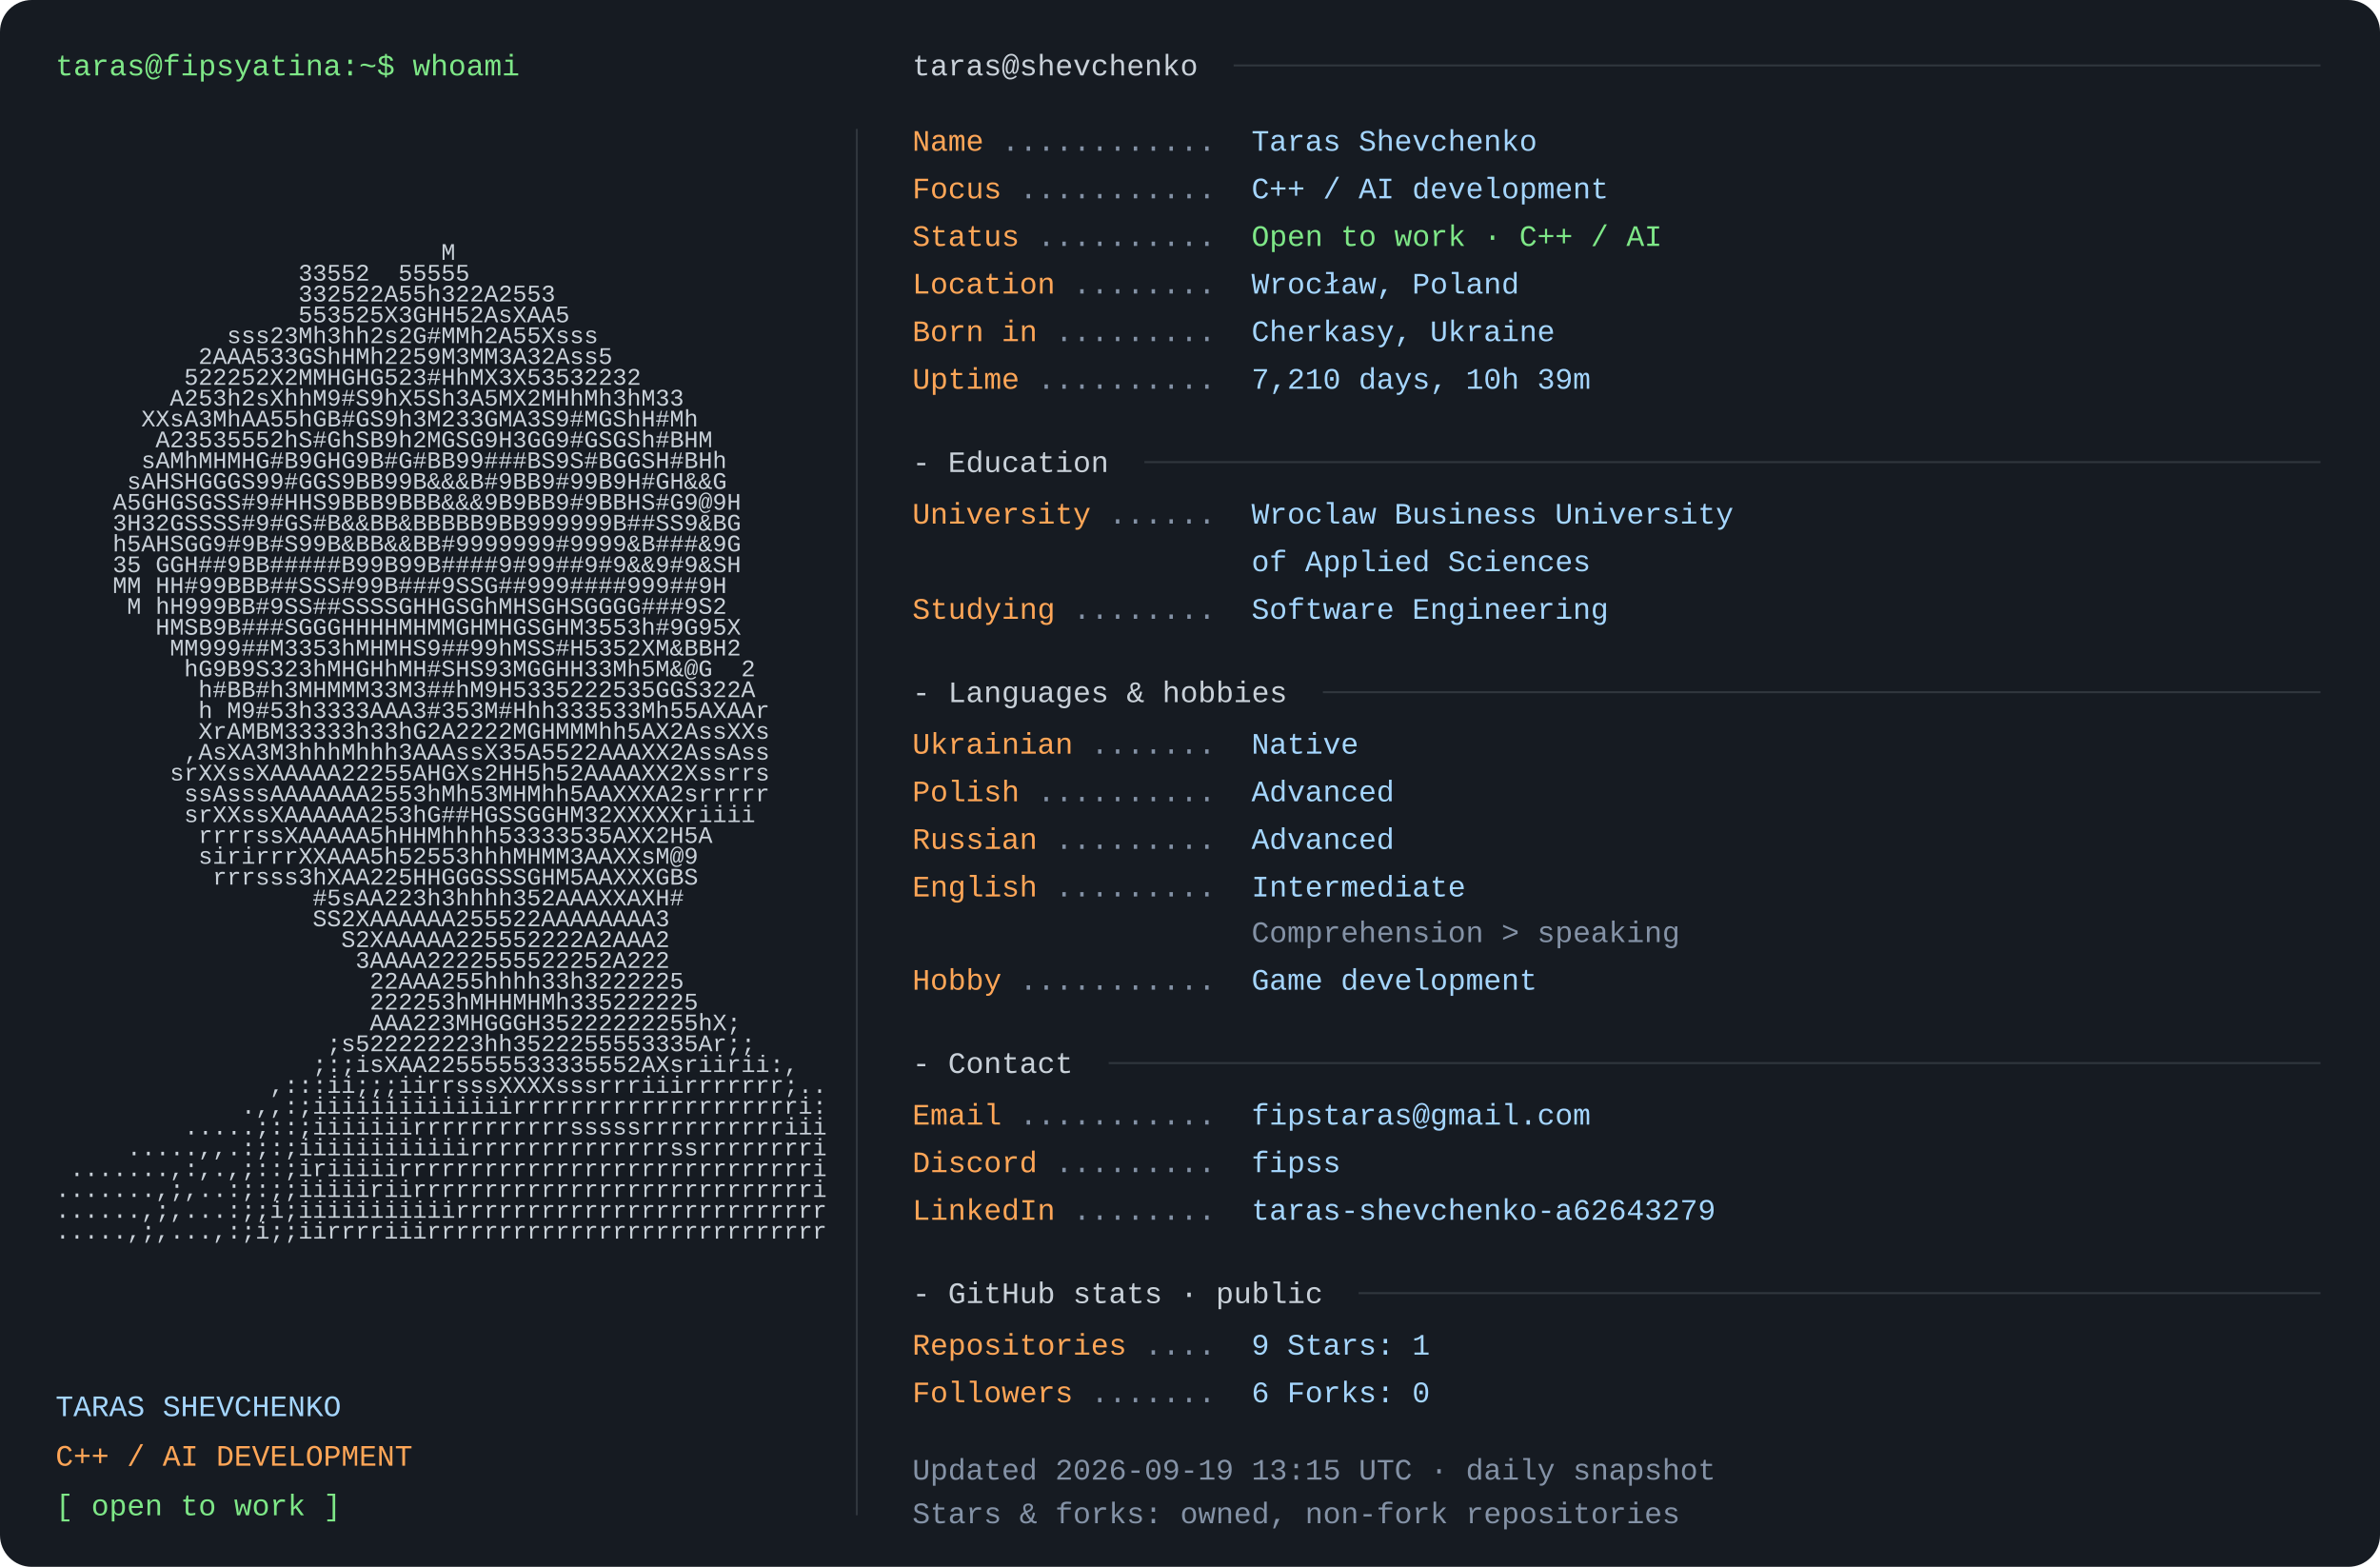
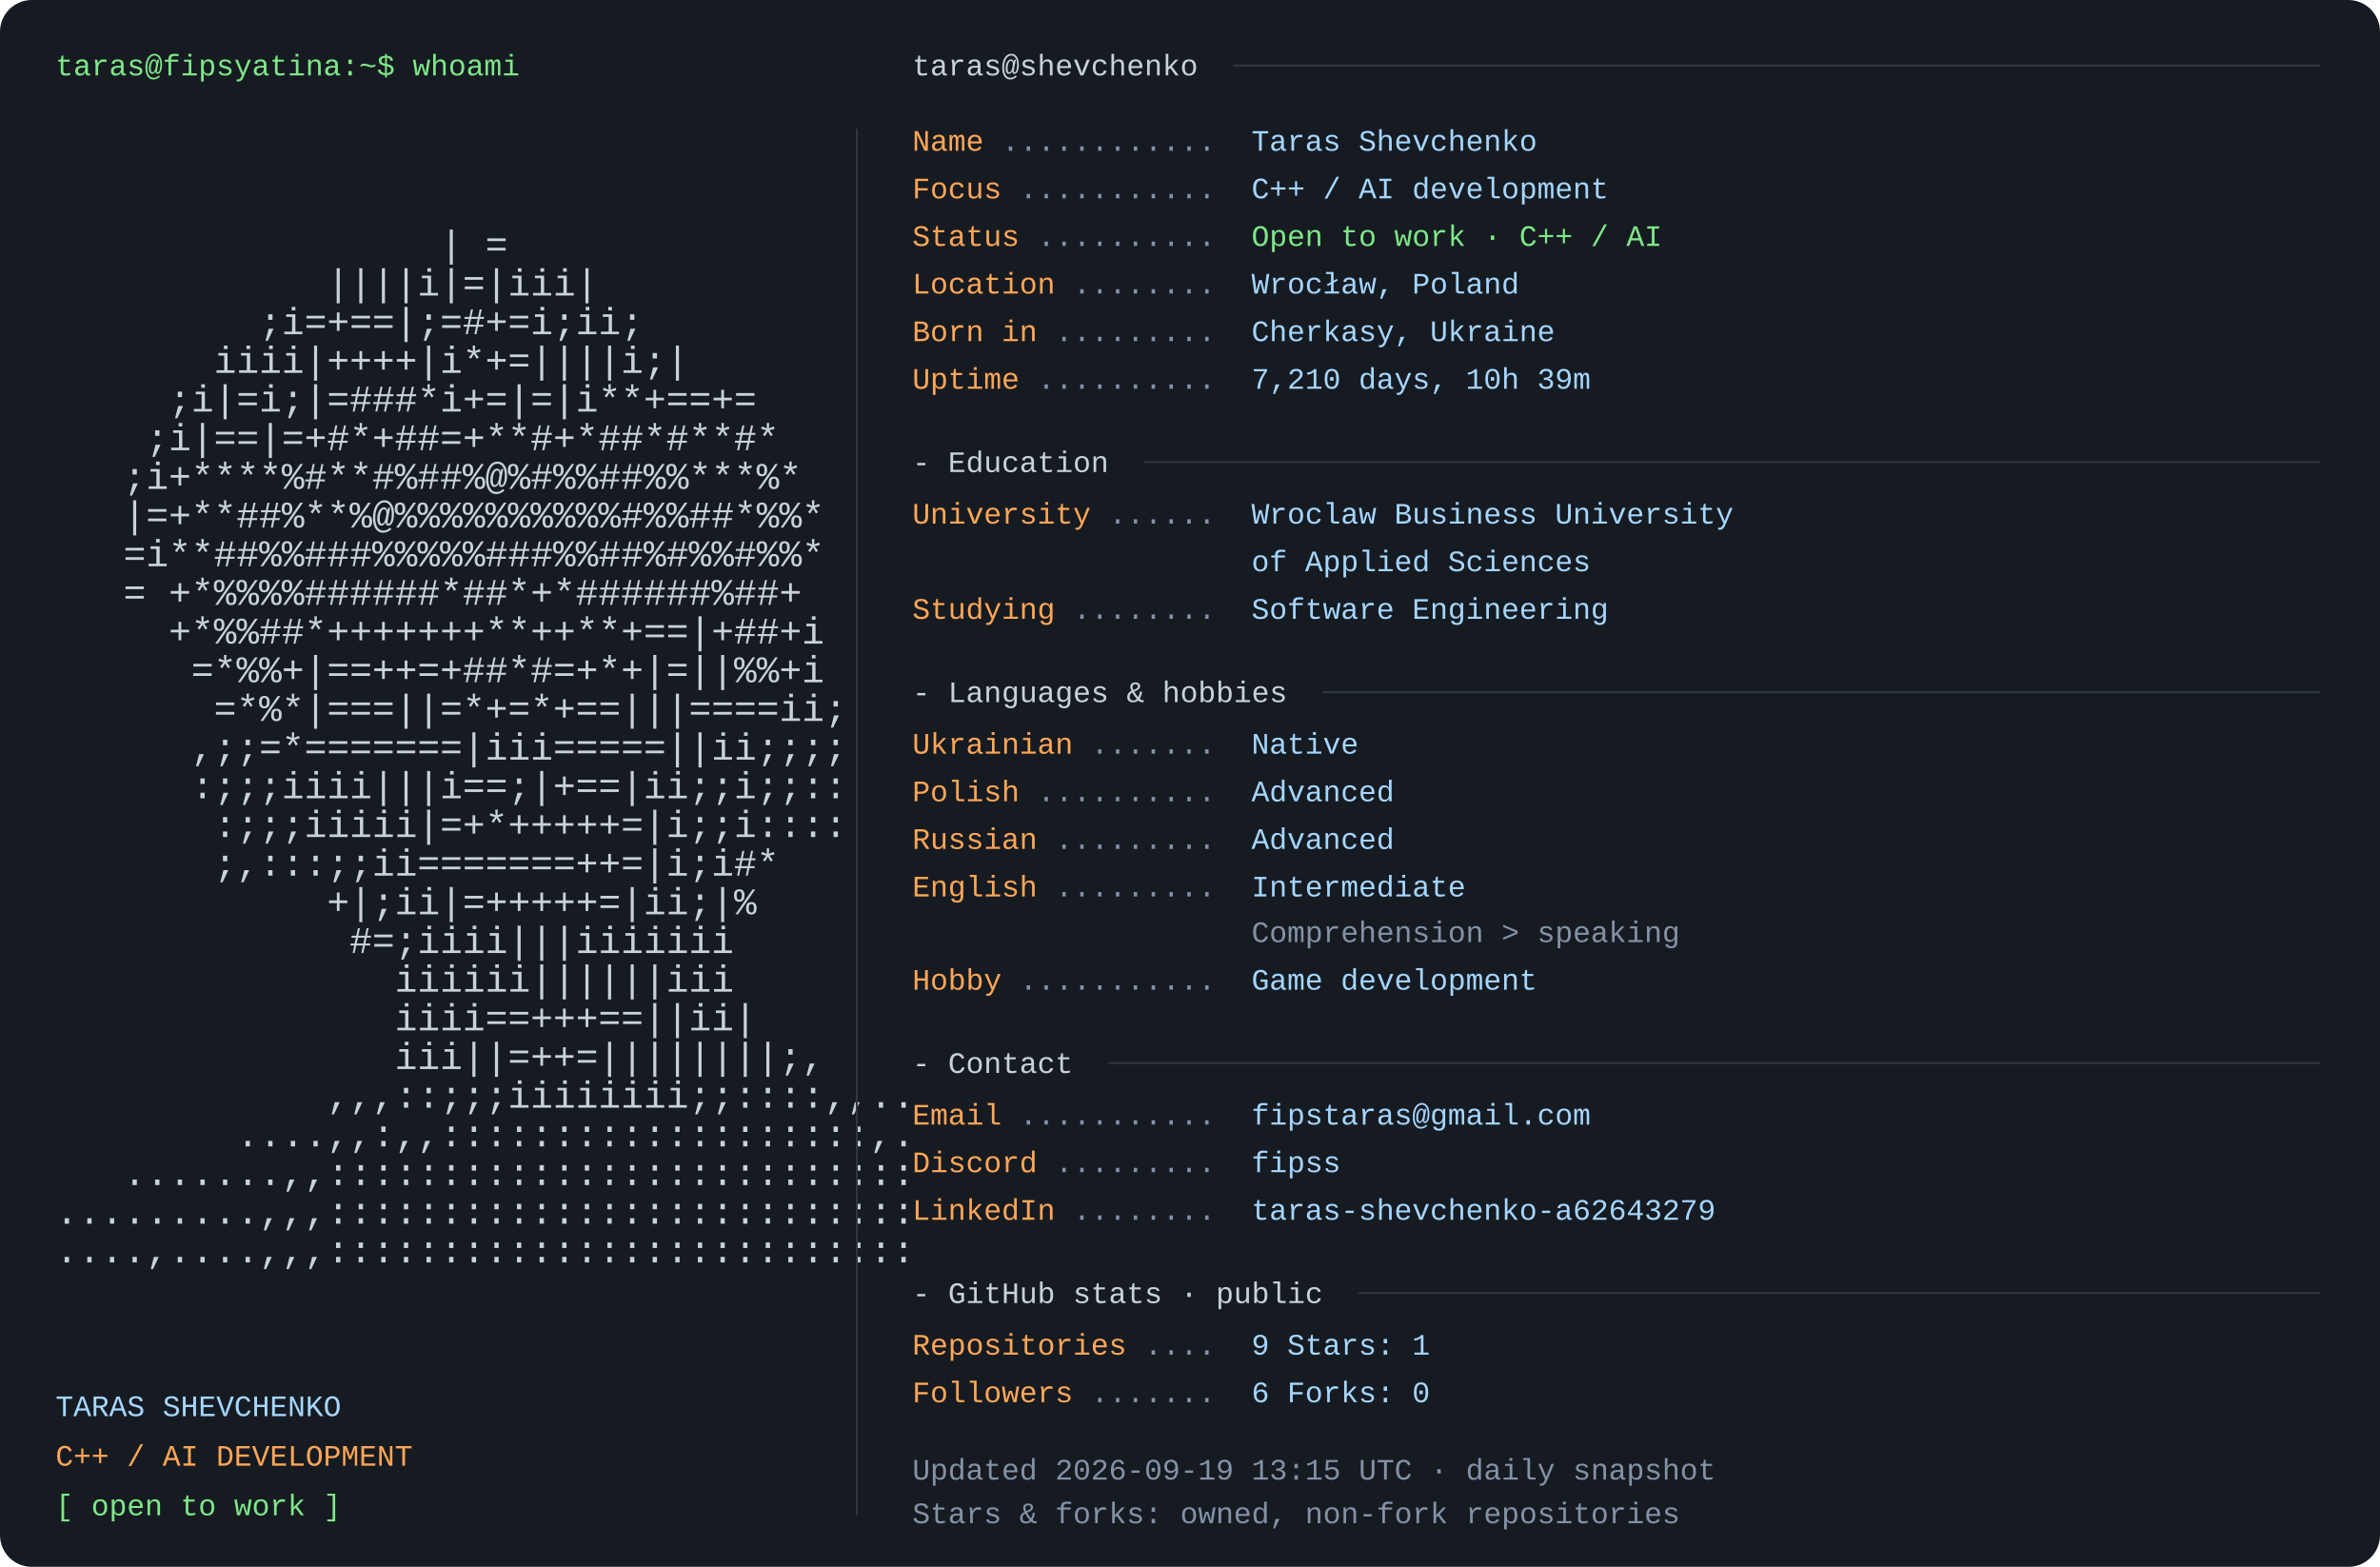
<svg xmlns="http://www.w3.org/2000/svg" width="1200" height="790" viewBox="0 0 1200 790" role="img" aria-labelledby="title desc">
  <rect width="1200" height="790" rx="16" fill="#161b22" />
-   <style>text{font-family:Consolas,"Liberation Mono",Menlo,monospace;font-size:15px} .portrait{font-size:12px} text{white-space:pre}</style>
+   <style>text{font-family:Consolas,"Liberation Mono",Menlo,monospace;font-size:15px} .portrait{font-size:19px} text{white-space:pre}</style>
  <text x="28" y="38" fill="#7ee787">taras@fipsyatina:~$ whoami</text>
-   <text x="28" y="110.0" fill="#c9d1d9" class="portrait" xml:space="preserve" textLength="390" lengthAdjust="spacingAndGlyphs">                                                      </text>
-   <text x="28" y="120.5" fill="#c9d1d9" class="portrait" xml:space="preserve" textLength="390" lengthAdjust="spacingAndGlyphs">                                                      </text>
-   <text x="28" y="131.0" fill="#c9d1d9" class="portrait" xml:space="preserve" textLength="390" lengthAdjust="spacingAndGlyphs">                           M                          </text>
-   <text x="28" y="141.5" fill="#c9d1d9" class="portrait" xml:space="preserve" textLength="390" lengthAdjust="spacingAndGlyphs">                 33552  55555                         </text>
-   <text x="28" y="152.0" fill="#c9d1d9" class="portrait" xml:space="preserve" textLength="390" lengthAdjust="spacingAndGlyphs">                 332522A55h322A2553                   </text>
-   <text x="28" y="162.5" fill="#c9d1d9" class="portrait" xml:space="preserve" textLength="390" lengthAdjust="spacingAndGlyphs">                 553525X3GHH52AsXAA5                  </text>
-   <text x="28" y="173.0" fill="#c9d1d9" class="portrait" xml:space="preserve" textLength="390" lengthAdjust="spacingAndGlyphs">            sss23Mh3hh2s2G#MMh2A55Xsss                </text>
-   <text x="28" y="183.5" fill="#c9d1d9" class="portrait" xml:space="preserve" textLength="390" lengthAdjust="spacingAndGlyphs">          2AAA533GShHMh2259M3MM3A32Ass5               </text>
-   <text x="28" y="194.0" fill="#c9d1d9" class="portrait" xml:space="preserve" textLength="390" lengthAdjust="spacingAndGlyphs">         522252X2MMHGHG523#HhMX3X53532232             </text>
-   <text x="28" y="204.5" fill="#c9d1d9" class="portrait" xml:space="preserve" textLength="390" lengthAdjust="spacingAndGlyphs">        A253h2sXhhM9#S9hX5Sh3A5MX2MHhMh3hM33          </text>
-   <text x="28" y="215.0" fill="#c9d1d9" class="portrait" xml:space="preserve" textLength="390" lengthAdjust="spacingAndGlyphs">      XXsA3MhAA55hGB#GS9h3M233GMA3S9#MGShH#Mh         </text>
-   <text x="28" y="225.5" fill="#c9d1d9" class="portrait" xml:space="preserve" textLength="390" lengthAdjust="spacingAndGlyphs">       A23535552hS#GhSB9h2MGSG9H3GG9#GSGSh#BHM        </text>
-   <text x="28" y="236.0" fill="#c9d1d9" class="portrait" xml:space="preserve" textLength="390" lengthAdjust="spacingAndGlyphs">      sAMhMHMHG#B9GHG9B#G#BB99###BS9S#BGGSH#BHh       </text>
-   <text x="28" y="246.5" fill="#c9d1d9" class="portrait" xml:space="preserve" textLength="390" lengthAdjust="spacingAndGlyphs">     sAHSHGGGS99#GGS9BB99B&amp;&amp;&amp;B#9BB9#99B9H#GH&amp;&amp;G       </text>
-   <text x="28" y="257.0" fill="#c9d1d9" class="portrait" xml:space="preserve" textLength="390" lengthAdjust="spacingAndGlyphs">    A5GHGSGSS#9#HHS9BBB9BBB&amp;&amp;&amp;9B9BB9#9BBHS#G9@9H      </text>
-   <text x="28" y="267.5" fill="#c9d1d9" class="portrait" xml:space="preserve" textLength="390" lengthAdjust="spacingAndGlyphs">    3H32GSSSS#9#GS#B&amp;&amp;BB&amp;BBBBB9BB999999B##SS9&amp;BG      </text>
-   <text x="28" y="278.0" fill="#c9d1d9" class="portrait" xml:space="preserve" textLength="390" lengthAdjust="spacingAndGlyphs">    h5AHSGG9#9B#S99B&amp;BB&amp;&amp;BB#9999999#9999&amp;B###&amp;9G      </text>
-   <text x="28" y="288.5" fill="#c9d1d9" class="portrait" xml:space="preserve" textLength="390" lengthAdjust="spacingAndGlyphs">    35 GGH##9BB#####B99B99B####9#99##9#9&amp;&amp;9#9&amp;SH      </text>
-   <text x="28" y="299.0" fill="#c9d1d9" class="portrait" xml:space="preserve" textLength="390" lengthAdjust="spacingAndGlyphs">    MM HH#99BBB##SSS#99B###9SSG##999####999##9H       </text>
-   <text x="28" y="309.5" fill="#c9d1d9" class="portrait" xml:space="preserve" textLength="390" lengthAdjust="spacingAndGlyphs">     M hH999BB#9SS##SSSSGHHGSGhMHSGHSGGGG###9S2       </text>
-   <text x="28" y="320.0" fill="#c9d1d9" class="portrait" xml:space="preserve" textLength="390" lengthAdjust="spacingAndGlyphs">       HMSB9B###SGGGHHHHMHMMGHMHGSGHM3553h#9G95X      </text>
-   <text x="28" y="330.5" fill="#c9d1d9" class="portrait" xml:space="preserve" textLength="390" lengthAdjust="spacingAndGlyphs">        MM999##M3353hMHMHS9##99hMSS#H5352XM&amp;BBH2      </text>
-   <text x="28" y="341.0" fill="#c9d1d9" class="portrait" xml:space="preserve" textLength="390" lengthAdjust="spacingAndGlyphs">         hG9B9S323hMHGHhMH#SHS93MGGHH33Mh5M&amp;@G  2     </text>
-   <text x="28" y="351.5" fill="#c9d1d9" class="portrait" xml:space="preserve" textLength="390" lengthAdjust="spacingAndGlyphs">          h#BB#h3MHMMM33M3##hM9H5335222535GGS322A     </text>
-   <text x="28" y="362.0" fill="#c9d1d9" class="portrait" xml:space="preserve" textLength="390" lengthAdjust="spacingAndGlyphs">          h M9#53h3333AAA3#353M#Hhh333533Mh55AXAAr    </text>
-   <text x="28" y="372.5" fill="#c9d1d9" class="portrait" xml:space="preserve" textLength="390" lengthAdjust="spacingAndGlyphs">          XrAMBM33333h33hG2A2222MGHMMMhh5AX2AssXXs    </text>
-   <text x="28" y="383.0" fill="#c9d1d9" class="portrait" xml:space="preserve" textLength="390" lengthAdjust="spacingAndGlyphs">         ,AsXA3M3hhhMhhh3AAAssX35A5522AAAXX2AssAss    </text>
-   <text x="28" y="393.5" fill="#c9d1d9" class="portrait" xml:space="preserve" textLength="390" lengthAdjust="spacingAndGlyphs">        srXXssXAAAAA22255AHGXs2HH5h52AAAAXX2Xssrrs    </text>
-   <text x="28" y="404.0" fill="#c9d1d9" class="portrait" xml:space="preserve" textLength="390" lengthAdjust="spacingAndGlyphs">         ssAsssAAAAAAA2553hMh53MHMhh5AAXXXA2srrrrr    </text>
-   <text x="28" y="414.5" fill="#c9d1d9" class="portrait" xml:space="preserve" textLength="390" lengthAdjust="spacingAndGlyphs">         srXXssXAAAAAA253hG##HGSSGGHM32XXXXXriiii     </text>
-   <text x="28" y="425.0" fill="#c9d1d9" class="portrait" xml:space="preserve" textLength="390" lengthAdjust="spacingAndGlyphs">          rrrrssXAAAAA5hHHMhhhh53333535AXX2H5A        </text>
-   <text x="28" y="435.5" fill="#c9d1d9" class="portrait" xml:space="preserve" textLength="390" lengthAdjust="spacingAndGlyphs">          sirirrrXXAAA5h52553hhhMHMM3AAXXsM@9         </text>
-   <text x="28" y="446.0" fill="#c9d1d9" class="portrait" xml:space="preserve" textLength="390" lengthAdjust="spacingAndGlyphs">           rrrsss3hXAA225HHGGGSSSGHM5AAXXXGBS         </text>
-   <text x="28" y="456.5" fill="#c9d1d9" class="portrait" xml:space="preserve" textLength="390" lengthAdjust="spacingAndGlyphs">                  #5sAA223h3hhhh352AAAXXAXH#          </text>
-   <text x="28" y="467.0" fill="#c9d1d9" class="portrait" xml:space="preserve" textLength="390" lengthAdjust="spacingAndGlyphs">                  SS2XAAAAAA255522AAAAAAAA3           </text>
-   <text x="28" y="477.5" fill="#c9d1d9" class="portrait" xml:space="preserve" textLength="390" lengthAdjust="spacingAndGlyphs">                    S2XAAAAA225552222A2AAA2           </text>
-   <text x="28" y="488.0" fill="#c9d1d9" class="portrait" xml:space="preserve" textLength="390" lengthAdjust="spacingAndGlyphs">                     3AAAA2222555522252A222           </text>
-   <text x="28" y="498.5" fill="#c9d1d9" class="portrait" xml:space="preserve" textLength="390" lengthAdjust="spacingAndGlyphs">                      22AAA255hhhh33h3222225          </text>
-   <text x="28" y="509.0" fill="#c9d1d9" class="portrait" xml:space="preserve" textLength="390" lengthAdjust="spacingAndGlyphs">                      222253hMHHMHMh335222225         </text>
-   <text x="28" y="519.5" fill="#c9d1d9" class="portrait" xml:space="preserve" textLength="390" lengthAdjust="spacingAndGlyphs">                      AAA223MHGGGH35222222255hX;      </text>
-   <text x="28" y="530.0" fill="#c9d1d9" class="portrait" xml:space="preserve" textLength="390" lengthAdjust="spacingAndGlyphs">                   ;s522222223hh3522255553335Ar;;     </text>
-   <text x="28" y="540.5" fill="#c9d1d9" class="portrait" xml:space="preserve" textLength="390" lengthAdjust="spacingAndGlyphs">                  ;:;isXAA225555533335552AXsriirii:,  </text>
-   <text x="28" y="551.0" fill="#c9d1d9" class="portrait" xml:space="preserve" textLength="390" lengthAdjust="spacingAndGlyphs">               ,:::ii;;;iirrsssXXXXsssrrriiirrrrrrr;..</text>
-   <text x="28" y="561.5" fill="#c9d1d9" class="portrait" xml:space="preserve" textLength="390" lengthAdjust="spacingAndGlyphs">             .,,:;iiiiiiiiiiiiiirrrrrrrrrrrrrrrrrrrri:</text>
-   <text x="28" y="572.0" fill="#c9d1d9" class="portrait" xml:space="preserve" textLength="390" lengthAdjust="spacingAndGlyphs">         .....;::;iiiiiiirrrrrrrrrrrsssssrrrrrrrrrriii</text>
-   <text x="28" y="582.5" fill="#c9d1d9" class="portrait" xml:space="preserve" textLength="390" lengthAdjust="spacingAndGlyphs">     .....,,.:;:;iiiiiiiiiiiirrrrrrrrrrrrrrssrrrrrrrri</text>
-   <text x="28" y="593.0" fill="#c9d1d9" class="portrait" xml:space="preserve" textLength="390" lengthAdjust="spacingAndGlyphs"> .......,:,.,;::;iriiiiirrrrrrrrrrrrrrrrrrrrrrrrrrrrri</text>
-   <text x="28" y="603.5" fill="#c9d1d9" class="portrait" xml:space="preserve" textLength="390" lengthAdjust="spacingAndGlyphs">.......,;,..:;:;;iiiiiriirrrrrrrrrrrrrrrrrrrrrrrrrrrri</text>
-   <text x="28" y="614.0" fill="#c9d1d9" class="portrait" xml:space="preserve" textLength="390" lengthAdjust="spacingAndGlyphs">......,;,...:;;i;iiiiiiiiiiirrrrrrrrrrrrrrrrrrrrrrrrrr</text>
-   <text x="28" y="624.5" fill="#c9d1d9" class="portrait" xml:space="preserve" textLength="390" lengthAdjust="spacingAndGlyphs">.....,;,...,:;i;;iirrrriiirrrrrrrrrrrrrrrrrrrrrrrrrrrr</text>
+   <text x="28" y="110.0" fill="#c9d1d9" class="portrait" xml:space="preserve" textLength="390" lengthAdjust="spacingAndGlyphs">                                      </text>
+   <text x="28" y="129.5" fill="#c9d1d9" class="portrait" xml:space="preserve" textLength="390" lengthAdjust="spacingAndGlyphs">                 | =                  </text>
+   <text x="28" y="149.0" fill="#c9d1d9" class="portrait" xml:space="preserve" textLength="390" lengthAdjust="spacingAndGlyphs">            ||||i|=|iii|              </text>
+   <text x="28" y="168.5" fill="#c9d1d9" class="portrait" xml:space="preserve" textLength="390" lengthAdjust="spacingAndGlyphs">         ;i=+==|;=#+=i;ii;            </text>
+   <text x="28" y="188.0" fill="#c9d1d9" class="portrait" xml:space="preserve" textLength="390" lengthAdjust="spacingAndGlyphs">       iiii|++++|i*+=||||i;|          </text>
+   <text x="28" y="207.5" fill="#c9d1d9" class="portrait" xml:space="preserve" textLength="390" lengthAdjust="spacingAndGlyphs">     ;i|=i;|=###*i+=|=|i**+==+=       </text>
+   <text x="28" y="227.0" fill="#c9d1d9" class="portrait" xml:space="preserve" textLength="390" lengthAdjust="spacingAndGlyphs">    ;i|==|=+#*+##=+**#+*##*#**#*      </text>
+   <text x="28" y="246.5" fill="#c9d1d9" class="portrait" xml:space="preserve" textLength="390" lengthAdjust="spacingAndGlyphs">   ;i+****%#**#%##%@%#%%##%%***%*     </text>
+   <text x="28" y="266.0" fill="#c9d1d9" class="portrait" xml:space="preserve" textLength="390" lengthAdjust="spacingAndGlyphs">   |=+**##%**%@%%%%%%%%%%#%%##*%%*    </text>
+   <text x="28" y="285.5" fill="#c9d1d9" class="portrait" xml:space="preserve" textLength="390" lengthAdjust="spacingAndGlyphs">   =i**##%%###%%%%%###%%##%#%%#%%*    </text>
+   <text x="28" y="305.0" fill="#c9d1d9" class="portrait" xml:space="preserve" textLength="390" lengthAdjust="spacingAndGlyphs">   = +*%%%%######*##*+*######%##+     </text>
+   <text x="28" y="324.5" fill="#c9d1d9" class="portrait" xml:space="preserve" textLength="390" lengthAdjust="spacingAndGlyphs">     +*%%##*+++++++**++**+==|+##+i    </text>
+   <text x="28" y="344.0" fill="#c9d1d9" class="portrait" xml:space="preserve" textLength="390" lengthAdjust="spacingAndGlyphs">      =*%%+|==++=+##*#=+*+|=||%%+i    </text>
+   <text x="28" y="363.5" fill="#c9d1d9" class="portrait" xml:space="preserve" textLength="390" lengthAdjust="spacingAndGlyphs">       =*%*|===||=*+=*+==|||====ii;   </text>
+   <text x="28" y="383.0" fill="#c9d1d9" class="portrait" xml:space="preserve" textLength="390" lengthAdjust="spacingAndGlyphs">      ,;;=*=======|iii=====||ii;;;;   </text>
+   <text x="28" y="402.5" fill="#c9d1d9" class="portrait" xml:space="preserve" textLength="390" lengthAdjust="spacingAndGlyphs">      :;;;iiii|||i==;|+==|ii;;i;;::   </text>
+   <text x="28" y="422.0" fill="#c9d1d9" class="portrait" xml:space="preserve" textLength="390" lengthAdjust="spacingAndGlyphs">       :;;;iiiii|=+*+++++=|i;;i::::   </text>
+   <text x="28" y="441.5" fill="#c9d1d9" class="portrait" xml:space="preserve" textLength="390" lengthAdjust="spacingAndGlyphs">       ;,:::;;ii=======++=|i;i#*      </text>
+   <text x="28" y="461.0" fill="#c9d1d9" class="portrait" xml:space="preserve" textLength="390" lengthAdjust="spacingAndGlyphs">            +|;ii|=+++++=|ii;|%       </text>
+   <text x="28" y="480.5" fill="#c9d1d9" class="portrait" xml:space="preserve" textLength="390" lengthAdjust="spacingAndGlyphs">             #=;iiii|||iiiiiii        </text>
+   <text x="28" y="500.0" fill="#c9d1d9" class="portrait" xml:space="preserve" textLength="390" lengthAdjust="spacingAndGlyphs">               iiiiii||||||iii        </text>
+   <text x="28" y="519.5" fill="#c9d1d9" class="portrait" xml:space="preserve" textLength="390" lengthAdjust="spacingAndGlyphs">               iiii==+++==||ii|       </text>
+   <text x="28" y="539.0" fill="#c9d1d9" class="portrait" xml:space="preserve" textLength="390" lengthAdjust="spacingAndGlyphs">               iii||=++=||||||||;,    </text>
+   <text x="28" y="558.5" fill="#c9d1d9" class="portrait" xml:space="preserve" textLength="390" lengthAdjust="spacingAndGlyphs">            ,,,::;;;iiiiiiii;;::::,,..</text>
+   <text x="28" y="578.0" fill="#c9d1d9" class="portrait" xml:space="preserve" textLength="390" lengthAdjust="spacingAndGlyphs">        ....,,:,,:::::::::::::::::::,.</text>
+   <text x="28" y="597.5" fill="#c9d1d9" class="portrait" xml:space="preserve" textLength="390" lengthAdjust="spacingAndGlyphs">   .......,,::::::::::::::::::::::::::</text>
+   <text x="28" y="617.0" fill="#c9d1d9" class="portrait" xml:space="preserve" textLength="390" lengthAdjust="spacingAndGlyphs">.........,,,::::::::::::::::::::::::::</text>
+   <text x="28" y="636.5" fill="#c9d1d9" class="portrait" xml:space="preserve" textLength="390" lengthAdjust="spacingAndGlyphs">....,....,,,::::::::::::::::::::::::::</text>
  <text x="28" y="714" fill="#a5d6ff">TARAS SHEVCHENKO</text>
  <text x="28" y="739" fill="#ffa657">C++ / AI DEVELOPMENT</text>
  <text x="28" y="764" fill="#7ee787">[ open to work ]</text>
  <path d="M432 65 V764" stroke="#30363d" />
  <text x="460" y="38" fill="#c9d1d9">taras@shevchenko</text>
  <path d="M622 33 H1170" stroke="#30363d" />
  <text x="460" y="76" fill="#ffa657">Name</text>
  <text x="505" y="76" fill="#8492a6"> ............ </text>
  <text x="631" y="76" fill="#a5d6ff">Taras Shevchenko</text>
  <text x="460" y="100" fill="#ffa657">Focus</text>
  <text x="514" y="100" fill="#8492a6"> ........... </text>
  <text x="631" y="100" fill="#a5d6ff">C++ / AI development</text>
  <text x="460" y="124" fill="#ffa657">Status</text>
  <text x="523" y="124" fill="#8492a6"> .......... </text>
  <text x="631" y="124" fill="#7ee787">Open to work · C++ / AI</text>
  <text x="460" y="148" fill="#ffa657">Location</text>
  <text x="541" y="148" fill="#8492a6"> ........ </text>
  <text x="631" y="148" fill="#a5d6ff">Wrocław, Poland</text>
  <text x="460" y="172" fill="#ffa657">Born in</text>
  <text x="532" y="172" fill="#8492a6"> ......... </text>
  <text x="631" y="172" fill="#a5d6ff">Cherkasy, Ukraine</text>
  <text x="460" y="196" fill="#ffa657">Uptime</text>
  <text x="523" y="196" fill="#8492a6"> .......... </text>
  <text x="631" y="196" fill="#a5d6ff">7,210 days, 10h 39m</text>
  <text x="460" y="238" fill="#c9d1d9">- Education</text>
  <path d="M577 233 H1170" stroke="#30363d" />
  <text x="460" y="264" fill="#ffa657">University</text>
  <text x="559" y="264" fill="#8492a6"> ...... </text>
  <text x="631" y="264" fill="#a5d6ff">Wroclaw Business University</text>
  <text x="631" y="288" fill="#a5d6ff">of Applied Sciences</text>
  <text x="460" y="312" fill="#ffa657">Studying</text>
  <text x="541" y="312" fill="#8492a6"> ........ </text>
  <text x="631" y="312" fill="#a5d6ff">Software Engineering</text>
  <text x="460" y="354" fill="#c9d1d9">- Languages &amp; hobbies</text>
  <path d="M667 349 H1170" stroke="#30363d" />
  <text x="460" y="380" fill="#ffa657">Ukrainian</text>
  <text x="550" y="380" fill="#8492a6"> ....... </text>
  <text x="631" y="380" fill="#a5d6ff">Native</text>
  <text x="460" y="404" fill="#ffa657">Polish</text>
  <text x="523" y="404" fill="#8492a6"> .......... </text>
  <text x="631" y="404" fill="#a5d6ff">Advanced</text>
  <text x="460" y="428" fill="#ffa657">Russian</text>
  <text x="532" y="428" fill="#8492a6"> ......... </text>
  <text x="631" y="428" fill="#a5d6ff">Advanced</text>
  <text x="460" y="452" fill="#ffa657">English</text>
  <text x="532" y="452" fill="#8492a6"> ......... </text>
  <text x="631" y="452" fill="#a5d6ff">Intermediate</text>
  <text x="631" y="475" fill="#8492a6">Comprehension &gt; speaking</text>
  <text x="460" y="499" fill="#ffa657">Hobby</text>
  <text x="514" y="499" fill="#8492a6"> ........... </text>
  <text x="631" y="499" fill="#a5d6ff">Game development</text>
  <text x="460" y="541" fill="#c9d1d9">- Contact</text>
  <path d="M559 536 H1170" stroke="#30363d" />
  <text x="460" y="567" fill="#ffa657">Email</text>
  <text x="514" y="567" fill="#8492a6"> ........... </text>
  <text x="631" y="567" fill="#a5d6ff">fipstaras@gmail.com</text>
  <text x="460" y="591" fill="#ffa657">Discord</text>
  <text x="532" y="591" fill="#8492a6"> ......... </text>
  <text x="631" y="591" fill="#a5d6ff">fipss</text>
  <text x="460" y="615" fill="#ffa657">LinkedIn</text>
  <text x="541" y="615" fill="#8492a6"> ........ </text>
  <text x="631" y="615" fill="#a5d6ff">taras-shevchenko-a62643279</text>
  <text x="460" y="657" fill="#c9d1d9">- GitHub stats · public</text>
  <path d="M685 652 H1170" stroke="#30363d" />
  <text x="460" y="683" fill="#ffa657">Repositories</text>
  <text x="577" y="683" fill="#8492a6"> .... </text>
  <text x="631" y="683" fill="#a5d6ff">9       Stars: 1</text>
  <text x="460" y="707" fill="#ffa657">Followers</text>
  <text x="550" y="707" fill="#8492a6"> ....... </text>
  <text x="631" y="707" fill="#a5d6ff">6       Forks: 0</text>
  <text x="460" y="746" fill="#8492a6">Updated 2026-09-19 13:15 UTC · daily snapshot</text>
  <text x="460" y="768" fill="#8492a6">Stars &amp; forks: owned, non-fork repositories</text>
</svg>
